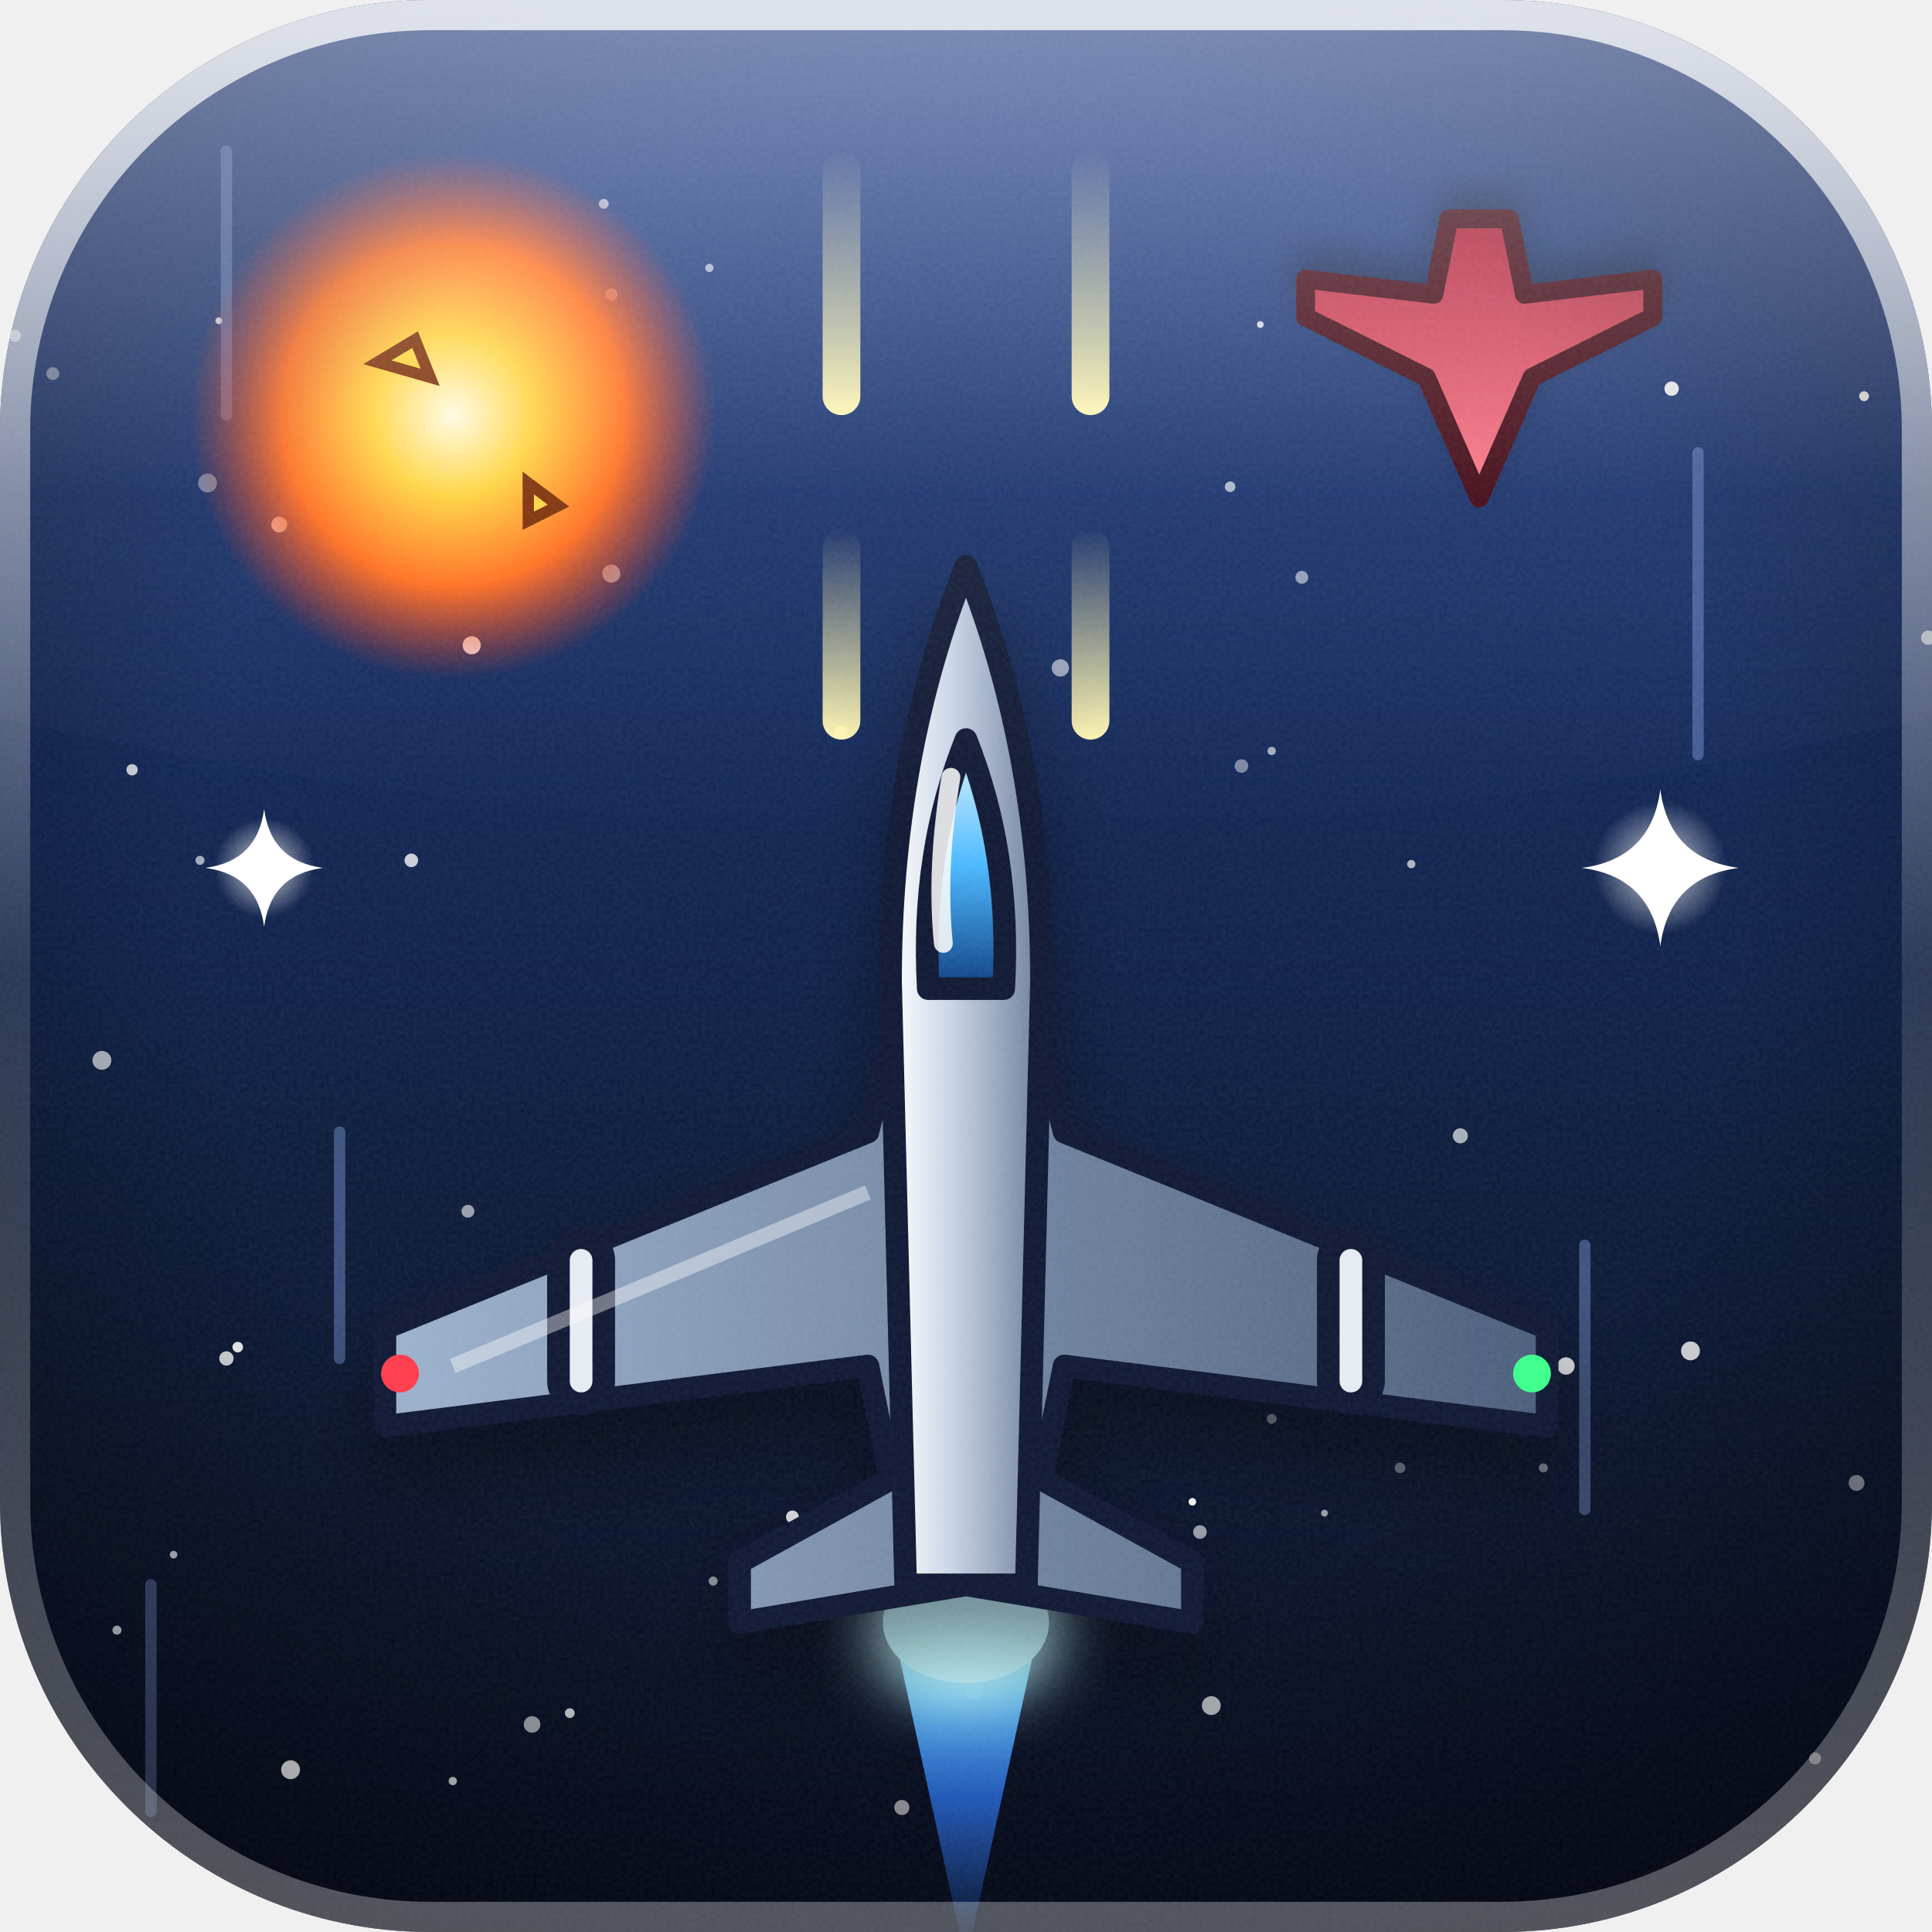
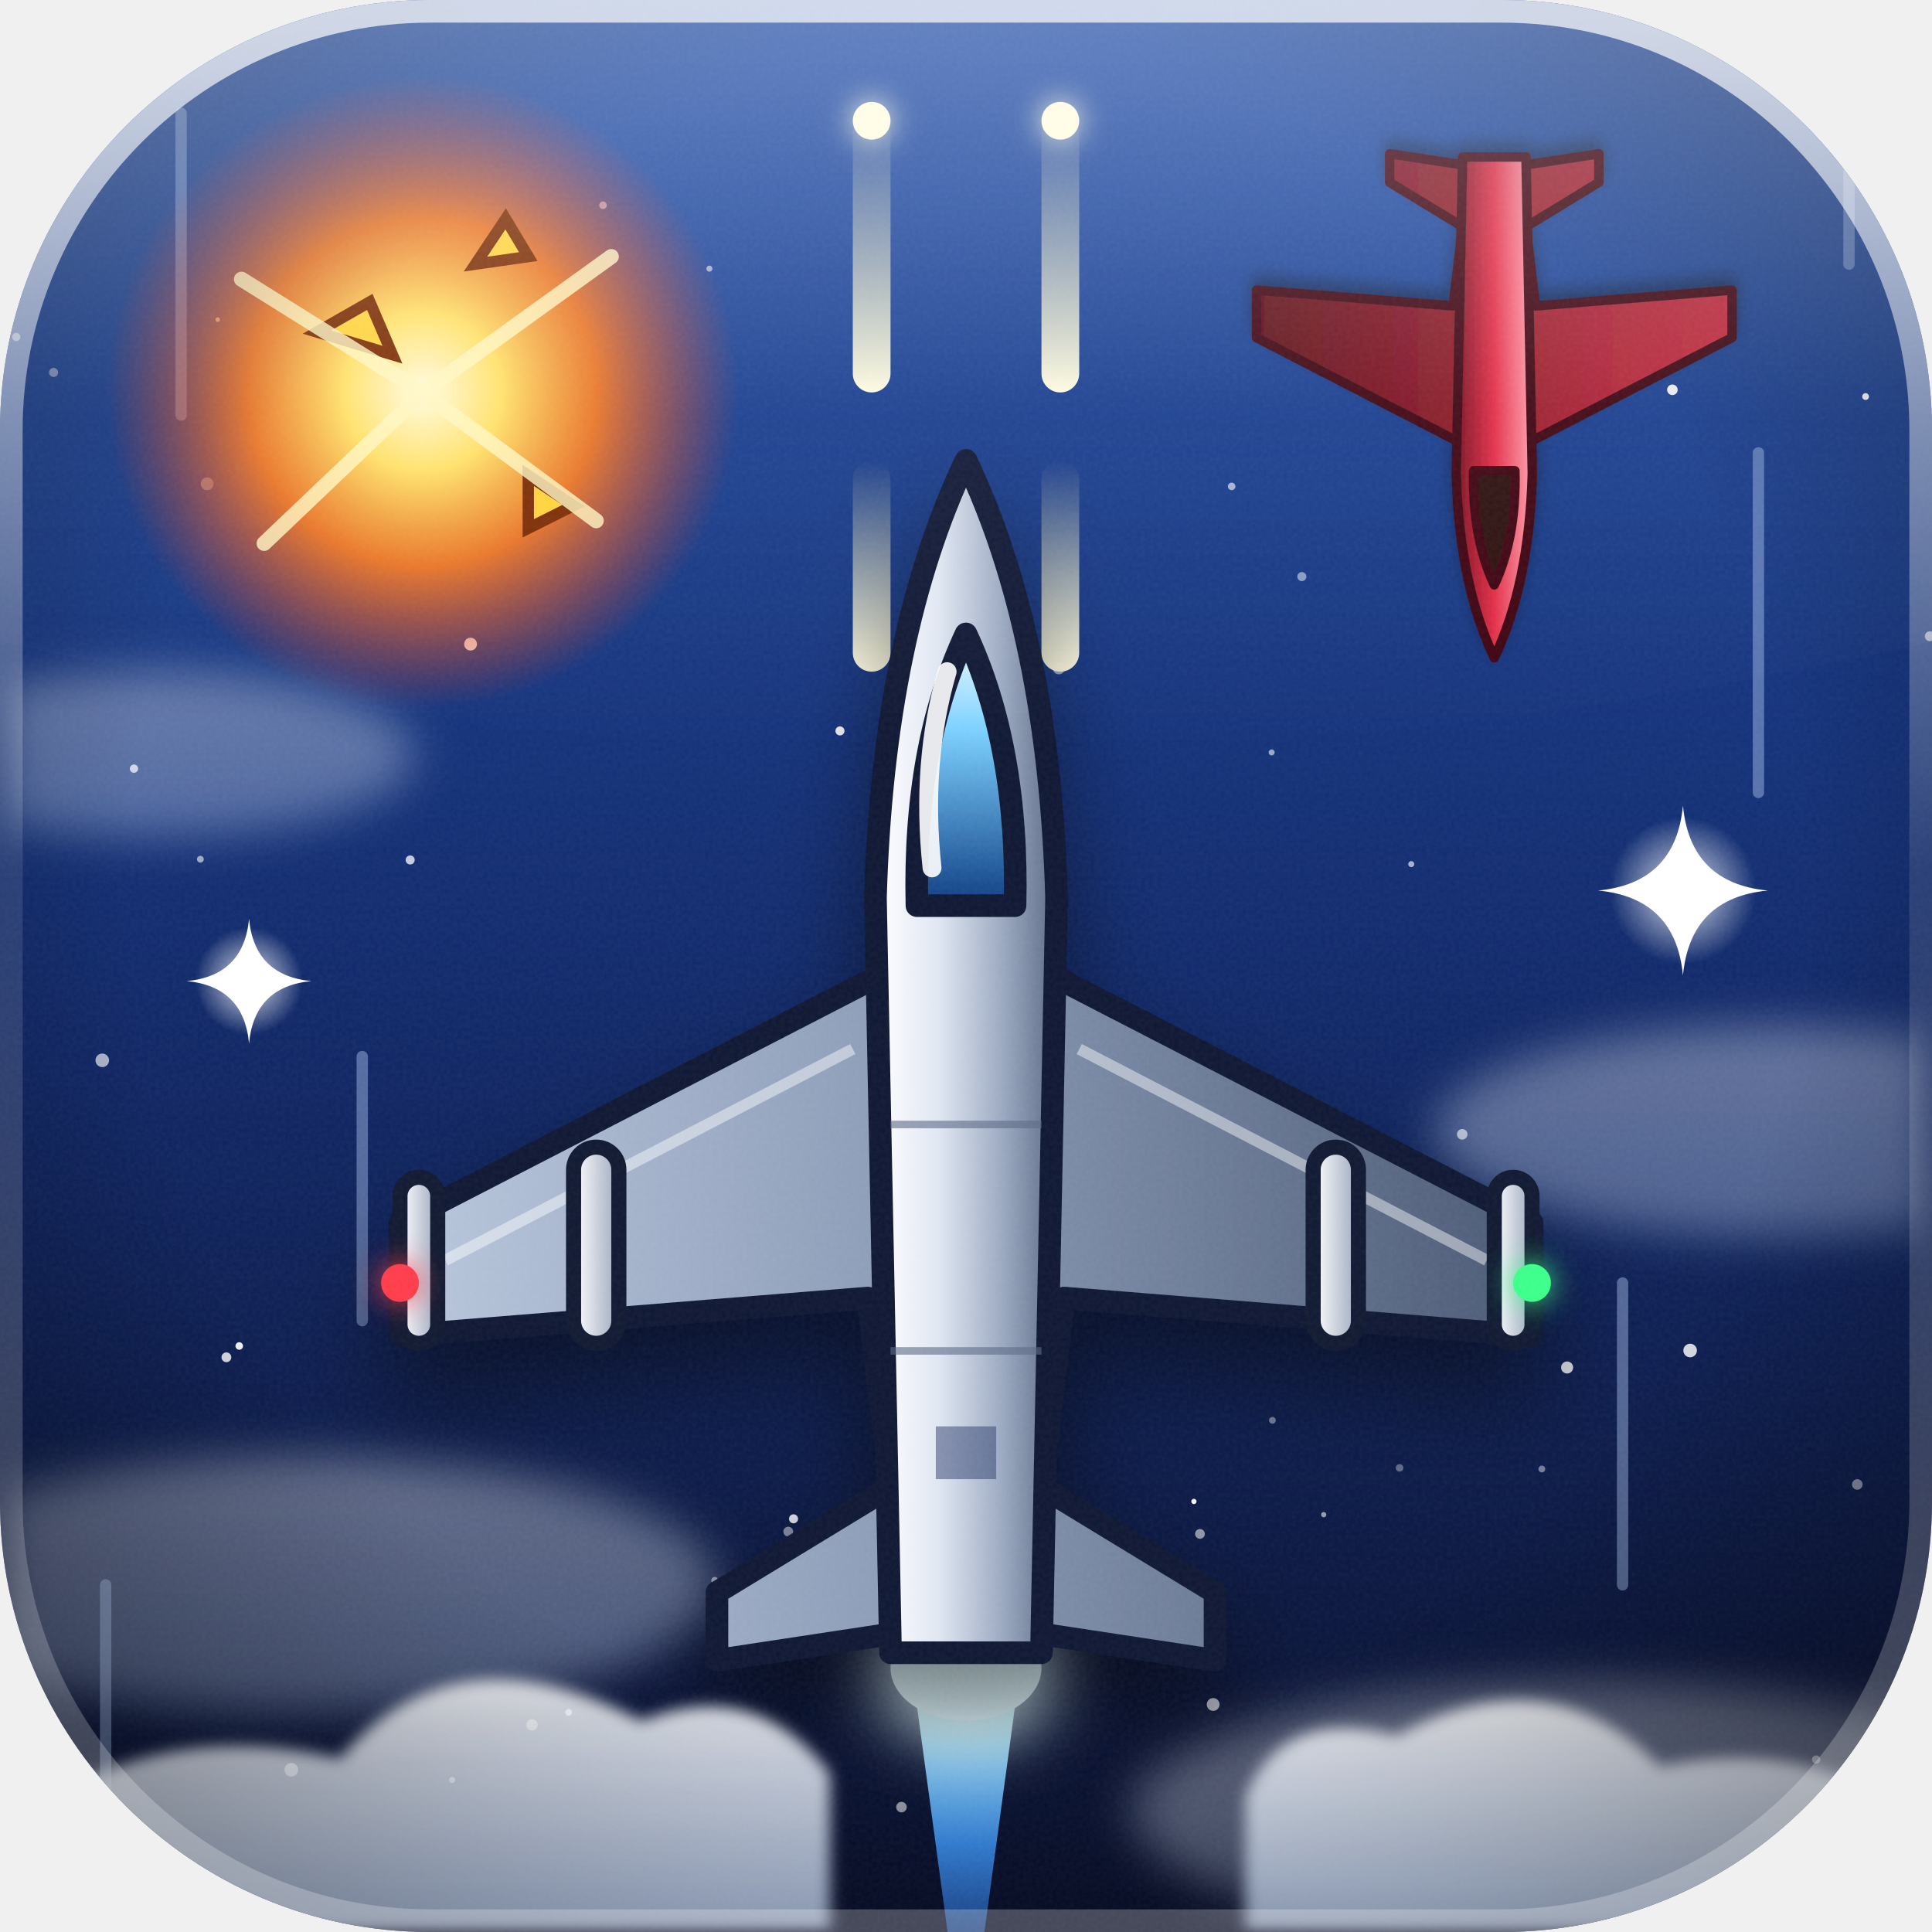
<svg xmlns="http://www.w3.org/2000/svg" viewBox="0 0 512 512">
  <defs>
    <clipPath id="sq">
      <rect width="512" height="512" rx="114" />
    </clipPath>
-     <filter id="sh" x="-30%" y="-30%" width="160%" height="160%">
-       <feDropShadow dx="0" dy="12" stdDeviation="10" flood-color="#000" flood-opacity=".45" />
-     </filter>
-     <filter id="sh2" x="-30%" y="-30%" width="160%" height="160%">
-       <feDropShadow dx="0" dy="5" stdDeviation="4" flood-color="#000" flood-opacity=".35" />
-     </filter>
-     <filter id="glow" x="-80%" y="-80%" width="260%" height="260%">
-       <feGaussianBlur stdDeviation="9" result="b" />
+     <filter id="sh" x="-40%" y="-40%" width="180%" height="180%">
+       <feDropShadow dx="0" dy="14" stdDeviation="12" flood-color="#000" flood-opacity=".5" />
+     </filter>
+     <filter id="sh2" x="-40%" y="-40%" width="180%" height="180%">
+       <feDropShadow dx="0" dy="6" stdDeviation="5" flood-color="#000" flood-opacity=".4" />
+     </filter>
+     <filter id="glow" x="-100%" y="-100%" width="300%" height="300%">
+       <feGaussianBlur stdDeviation="10" result="b" />
      <feMerge>
        <feMergeNode in="b" />
        <feMergeNode in="b" />
        <feMergeNode in="SourceGraphic" />
      </feMerge>
    </filter>
-     <filter id="blur" x="-50%" y="-50%" width="200%" height="200%">
+     <filter id="glowS" x="-100%" y="-100%" width="300%" height="300%">
+       <feGaussianBlur stdDeviation="4" result="b" />
+       <feMerge>
+         <feMergeNode in="b" />
+         <feMergeNode in="SourceGraphic" />
+       </feMerge>
+     </filter>
+     <filter id="b2" x="-50%" y="-50%" width="200%" height="200%">
+       <feGaussianBlur stdDeviation="2" />
+     </filter>
+     <filter id="b6" x="-50%" y="-50%" width="200%" height="200%">
+       <feGaussianBlur stdDeviation="6" />
+     </filter>
+     <filter id="b14" x="-60%" y="-60%" width="220%" height="220%">
      <feGaussianBlur stdDeviation="14" />
    </filter>
-     <filter id="blur4" x="-50%" y="-50%" width="200%" height="200%">
-       <feGaussianBlur stdDeviation="4" />
+     <filter id="b30" x="-80%" y="-80%" width="260%" height="260%">
+       <feGaussianBlur stdDeviation="30" />
    </filter>
    <filter id="grain" x="0" y="0" width="100%" height="100%">
-       <feTurbulence type="fractalNoise" baseFrequency=".85" numOctaves="2" seed="7" />
-       <feColorMatrix values="0 0 0 0 1  0 0 0 0 1  0 0 0 0 1  0 0 0 .07 0" />
+       <feTurbulence type="fractalNoise" baseFrequency=".9" numOctaves="2" seed="7" />
+       <feColorMatrix values="0 0 0 0 1  0 0 0 0 1  0 0 0 0 1  0 0 0 .055 0" />
    </filter>
    <linearGradient id="gloss" x1="0" y1="0" x2="0" y2="1">
-       <stop offset="0" stop-color="#fff" stop-opacity=".42" />
-       <stop offset=".6" stop-color="#fff" stop-opacity=".06" />
+       <stop offset="0" stop-color="#fff" stop-opacity=".32" />
+       <stop offset=".55" stop-color="#fff" stop-opacity=".05" />
      <stop offset="1" stop-color="#fff" stop-opacity="0" />
    </linearGradient>
-     <radialGradient id="vig" cx=".5" cy=".45" r=".72">
-       <stop offset=".55" stop-color="#000" stop-opacity="0" />
-       <stop offset="1" stop-color="#000" stop-opacity=".5" />
+     <radialGradient id="vig" cx=".5" cy=".46" r=".74">
+       <stop offset=".58" stop-color="#000" stop-opacity="0" />
+       <stop offset="1" stop-color="#000" stop-opacity=".45" />
    </radialGradient>
    <linearGradient id="rim" x1="0" y1="0" x2="0" y2="1">
-       <stop offset="0" stop-color="#fff" stop-opacity=".75" />
-       <stop offset=".5" stop-color="#fff" stop-opacity=".12" />
-       <stop offset="1" stop-color="#fff" stop-opacity=".3" />
+       <stop offset="0" stop-color="#fff" stop-opacity=".7" />
+       <stop offset=".45" stop-color="#fff" stop-opacity=".1" />
+       <stop offset="1" stop-color="#fff" stop-opacity=".25" />
    </linearGradient>
    <radialGradient id="spark">
      <stop offset="0" stop-color="#fff" />
-       <stop offset=".3" stop-color="#fff" stop-opacity=".8" />
+       <stop offset=".25" stop-color="#fff" stop-opacity=".85" />
      <stop offset="1" stop-color="#fff" stop-opacity="0" />
    </radialGradient>
-     <linearGradient id="bg" x1="0" y1="0" x2="0" y2="1">
-       <stop offset="0" stop-color="#1a3a8a" />
-       <stop offset="0.6" stop-color="#0a1a3a" />
-       <stop offset="1" stop-color="#03081a" />
+     <linearGradient id="sky" x1="0" y1="0" x2="0" y2="1">
+       <stop offset="0" stop-color="#1c4aa8" />
+       <stop offset="0.55" stop-color="#0e2564" />
+       <stop offset="1" stop-color="#050b26" />
    </linearGradient>
    <linearGradient id="hull" x1="0" y1="0" x2="1" y2="0">
      <stop offset="0" stop-color="#ffffff" />
-       <stop offset="0.4" stop-color="#c8d4e6" />
-       <stop offset="1" stop-color="#6a7c98" />
+       <stop offset="0.35" stop-color="#dfe6f2" />
+       <stop offset="0.7" stop-color="#9aa8c0" />
+       <stop offset="1" stop-color="#5a6884" />
    </linearGradient>
    <linearGradient id="wing" x1="0" y1="0" x2="1" y2="0">
-       <stop offset="0" stop-color="#9ab0cc" />
-       <stop offset="1" stop-color="#4a5c7a" />
+       <stop offset="0" stop-color="#b8c6dc" />
+       <stop offset="0.5" stop-color="#8494b0" />
+       <stop offset="1" stop-color="#4a5874" />
    </linearGradient>
    <linearGradient id="canopy" x1="0" y1="0" x2="0" y2="1">
-       <stop offset="0" stop-color="#e0f6ff" />
-       <stop offset="0.5" stop-color="#4ab8ff" />
+       <stop offset="0" stop-color="#f0fbff" />
+       <stop offset="0.35" stop-color="#7ad0ff" />
      <stop offset="1" stop-color="#0a3a80" />
    </linearGradient>
    <linearGradient id="flame" x1="0" y1="0" x2="0" y2="1">
      <stop offset="0" stop-color="#ffffff" />
-       <stop offset="0.25" stop-color="#7ae8ff" />
-       <stop offset="0.6" stop-color="#2a7aff" stop-opacity="0.8" />
-       <stop offset="1" stop-color="#2a7aff" stop-opacity="0" />
+       <stop offset="0.2" stop-color="#bff6ff" />
+       <stop offset="0.5" stop-color="#3a9aff" stop-opacity="0.85" />
+       <stop offset="1" stop-color="#2a6aff" stop-opacity="0" />
    </linearGradient>
    <radialGradient id="boom" cx="0.5" cy="0.5" r="0.5">
      <stop offset="0" stop-color="#fffbe0" />
-       <stop offset="0.3" stop-color="#ffd23a" />
-       <stop offset="0.65" stop-color="#ff6a1a" />
+       <stop offset="0.25" stop-color="#ffe066" />
+       <stop offset="0.55" stop-color="#ff7a1a" stop-opacity="0.9" />
      <stop offset="1" stop-color="#ff3a1a" stop-opacity="0" />
    </radialGradient>
    <linearGradient id="shot" x1="0" y1="0" x2="0" y2="1">
      <stop offset="0" stop-color="#fff6b0" stop-opacity="0" />
-       <stop offset="1" stop-color="#fff6b0" />
-     </linearGradient>
-     <linearGradient id="enemy" x1="0" y1="0" x2="0" y2="1">
-       <stop offset="0" stop-color="#ff7a8a" />
-       <stop offset="1" stop-color="#a8102a" />
+       <stop offset="1" stop-color="#fffbe0" />
+     </linearGradient>
+     <linearGradient id="enemyHull" x1="0" y1="0" x2="1" y2="0">
+       <stop offset="0" stop-color="#ff9aa8" />
+       <stop offset="0.5" stop-color="#e02a44" />
+       <stop offset="1" stop-color="#7a0a1c" />
+     </linearGradient>
+     <linearGradient id="enemyWing" x1="0" y1="0" x2="1" y2="0">
+       <stop offset="0" stop-color="#c8283c" />
+       <stop offset="1" stop-color="#5a0614" />
+     </linearGradient>
+     <linearGradient id="cloud" x1="0" y1="0" x2="0" y2="1">
+       <stop offset="0" stop-color="#ffffff" />
+       <stop offset="1" stop-color="#bcd0f0" />
+     </linearGradient>
+     <linearGradient id="missile" x1="0" y1="0" x2="1" y2="0">
+       <stop offset="0" stop-color="#ffffff" />
+       <stop offset="1" stop-color="#9aa6bc" />
    </linearGradient>
  </defs>
  <g clip-path="url(#sq)">
-     <rect width="512" height="512" fill="url(#bg)" />
-     <circle cx="281" cy="177" r="2.3" fill="#fff" opacity="0.57" />
-     <circle cx="261" cy="176" r="1.5" fill="#fff" opacity="0.98" />
-     <circle cx="53" cy="228" r="1.2" fill="#fff" opacity="0.61" />
-     <circle cx="511" cy="169" r="1.9" fill="#fff" opacity="0.65" />
-     <circle cx="374" cy="229" r="1.1" fill="#fff" opacity="0.66" />
-     <circle cx="209" cy="406" r="1.8" fill="#fff" opacity="0.52" />
-     <circle cx="345" cy="153" r="1.7" fill="#fff" opacity="0.53" />
-     <circle cx="210" cy="402" r="1.7" fill="#fff" opacity="0.85" />
-     <circle cx="387" cy="301" r="2.0" fill="#fff" opacity="0.64" />
-     <circle cx="316" cy="398" r="1.0" fill="#fff" opacity="0.96" />
-     <circle cx="188" cy="71" r="1.1" fill="#fff" opacity="0.60" />
-     <circle cx="35" cy="204" r="1.5" fill="#fff" opacity="0.79" />
-     <circle cx="239" cy="479" r="2.0" fill="#fff" opacity="0.59" />
-     <circle cx="448" cy="358" r="2.5" fill="#fff" opacity="0.84" />
-     <circle cx="494" cy="105" r="1.3" fill="#fff" opacity="0.98" />
-     <circle cx="11" cy="473" r="2.4" fill="#fff" opacity="0.48" />
-     <circle cx="77" cy="469" r="2.5" fill="#fff" opacity="0.92" />
-     <circle cx="371" cy="389" r="1.4" fill="#fff" opacity="0.40" />
-     <circle cx="321" cy="452" r="2.5" fill="#fff" opacity="0.71" />
-     <circle cx="4" cy="89" r="1.6" fill="#fff" opacity="0.54" />
-     <circle cx="14" cy="99" r="1.7" fill="#fff" opacity="0.48" />
-     <circle cx="58" cy="85" r="0.9" fill="#fff" opacity="0.87" />
-     <circle cx="443" cy="103" r="1.9" fill="#fff" opacity="0.93" />
-     <circle cx="125" cy="171" r="2.4" fill="#fff" opacity="0.86" />
-     <circle cx="318" cy="406" r="1.8" fill="#fff" opacity="0.59" />
-     <circle cx="351" cy="401" r="0.9" fill="#fff" opacity="0.59" />
-     <circle cx="151" cy="454" r="1.3" fill="#fff" opacity="0.80" />
-     <circle cx="223" cy="194" r="1.7" fill="#fff" opacity="0.94" />
-     <circle cx="337" cy="199" r="1.1" fill="#fff" opacity="0.61" />
-     <circle cx="241" cy="331" r="2.6" fill="#fff" opacity="0.59" />
-     <circle cx="481" cy="466" r="1.6" fill="#fff" opacity="0.53" />
-     <circle cx="120" cy="472" r="1.1" fill="#fff" opacity="0.79" />
-     <circle cx="334" cy="86" r="0.9" fill="#fff" opacity="0.78" />
-     <circle cx="27" cy="281" r="2.5" fill="#fff" opacity="0.68" />
-     <circle cx="160" cy="54" r="1.3" fill="#fff" opacity="0.59" />
-     <circle cx="60" cy="360" r="1.9" fill="#fff" opacity="0.83" />
-     <circle cx="55" cy="128" r="2.5" fill="#fff" opacity="0.41" />
-     <circle cx="189" cy="419" r="1.2" fill="#fff" opacity="0.53" />
-     <circle cx="326" cy="129" r="1.4" fill="#fff" opacity="0.63" />
-     <circle cx="153" cy="337" r="2.1" fill="#fff" opacity="0.86" />
-     <circle cx="502" cy="37" r="1.3" fill="#fff" opacity="0.99" />
-     <circle cx="409" cy="389" r="1.2" fill="#fff" opacity="0.48" />
-     <circle cx="141" cy="457" r="2.2" fill="#fff" opacity="0.62" />
-     <circle cx="337" cy="376" r="1.3" fill="#fff" opacity="0.46" />
-     <circle cx="415" cy="362" r="2.3" fill="#fff" opacity="0.85" />
-     <circle cx="187" cy="335" r="1.5" fill="#fff" opacity="0.94" />
-     <circle cx="63" cy="357" r="1.4" fill="#fff" opacity="0.95" />
-     <circle cx="412" cy="90" r="0.8" fill="#fff" opacity="0.54" />
-     <circle cx="492" cy="393" r="2.1" fill="#fff" opacity="0.53" />
-     <circle cx="109" cy="228" r="1.8" fill="#fff" opacity="0.77" />
-     <circle cx="31" cy="432" r="1.2" fill="#fff" opacity="0.83" />
-     <circle cx="162" cy="152" r="2.4" fill="#fff" opacity="0.53" />
-     <circle cx="258" cy="448" r="2.3" fill="#fff" opacity="0.83" />
-     <circle cx="124" cy="321" r="1.7" fill="#fff" opacity="0.58" />
-     <circle cx="395" cy="346" r="2.4" fill="#fff" opacity="0.65" />
-     <circle cx="74" cy="139" r="2.1" fill="#fff" opacity="0.82" />
-     <circle cx="329" cy="203" r="1.8" fill="#fff" opacity="0.44" />
-     <circle cx="46" cy="412" r="1.0" fill="#fff" opacity="0.77" />
-     <circle cx="153" cy="88" r="2.2" fill="#fff" opacity="0.93" />
-     <circle cx="162" cy="78" r="1.6" fill="#fff" opacity="0.47" />
-     <g stroke="#9ab8ff" stroke-width="3" stroke-linecap="round" opacity=".35">
-       <path d="M60 40 V110" />
-       <path d="M450 120 V200" />
-       <path d="M90 300 V360" />
-       <path d="M420 330 V400" />
-       <path d="M40 420 V480" />
-     </g>
-     <circle cx="120" cy="110" r="70" fill="url(#boom)" />
+     <rect width="512" height="512" fill="url(#sky)" />
+     <circle cx="280.6" cy="177.1" r="1.6" fill="#fff" opacity="0.54" />
+     <circle cx="261.3" cy="176.0" r="1.1" fill="#fff" opacity="0.98" />
+     <circle cx="53.1" cy="227.7" r="0.9" fill="#fff" opacity="0.58" />
+     <circle cx="511.4" cy="168.6" r="1.3" fill="#fff" opacity="0.62" />
+     <circle cx="374.0" cy="229.0" r="0.8" fill="#fff" opacity="0.63" />
+     <circle cx="208.9" cy="405.9" r="1.3" fill="#fff" opacity="0.48" />
+     <circle cx="345.0" cy="152.8" r="1.2" fill="#fff" opacity="0.49" />
+     <circle cx="210.3" cy="402.5" r="1.2" fill="#fff" opacity="0.84" />
+     <circle cx="387.5" cy="300.6" r="1.4" fill="#fff" opacity="0.61" />
+     <circle cx="316.4" cy="397.9" r="0.7" fill="#fff" opacity="0.96" />
+     <circle cx="188.0" cy="71.2" r="0.8" fill="#fff" opacity="0.57" />
+     <circle cx="35.5" cy="203.7" r="1.1" fill="#fff" opacity="0.78" />
+     <circle cx="238.9" cy="478.9" r="1.4" fill="#fff" opacity="0.56" />
+     <circle cx="447.9" cy="357.9" r="1.8" fill="#fff" opacity="0.83" />
+     <circle cx="494.4" cy="105.1" r="0.9" fill="#fff" opacity="0.98" />
+     <circle cx="11.2" cy="473.0" r="1.7" fill="#fff" opacity="0.44" />
+     <circle cx="77.2" cy="469.0" r="1.8" fill="#fff" opacity="0.92" />
+     <circle cx="370.9" cy="389.0" r="1.0" fill="#fff" opacity="0.35" />
+     <circle cx="321.5" cy="451.7" r="1.7" fill="#fff" opacity="0.68" />
+     <circle cx="4.3" cy="89.3" r="1.1" fill="#fff" opacity="0.50" />
+     <circle cx="14.2" cy="98.7" r="1.2" fill="#fff" opacity="0.43" />
+     <circle cx="57.7" cy="84.7" r="0.6" fill="#fff" opacity="0.86" />
+     <circle cx="443.2" cy="103.3" r="1.4" fill="#fff" opacity="0.92" />
+     <circle cx="124.7" cy="170.7" r="1.7" fill="#fff" opacity="0.85" />
+     <circle cx="318.0" cy="406.5" r="1.3" fill="#fff" opacity="0.55" />
+     <circle cx="350.8" cy="401.4" r="0.7" fill="#fff" opacity="0.56" />
+     <circle cx="150.7" cy="453.8" r="0.9" fill="#fff" opacity="0.79" />
+     <circle cx="222.6" cy="193.7" r="1.2" fill="#fff" opacity="0.93" />
+     <circle cx="337.0" cy="199.4" r="0.8" fill="#fff" opacity="0.57" />
+     <circle cx="241.1" cy="330.8" r="1.8" fill="#fff" opacity="0.56" />
+     <circle cx="481.3" cy="466.3" r="1.1" fill="#fff" opacity="0.49" />
+     <circle cx="119.8" cy="471.7" r="0.8" fill="#fff" opacity="0.77" />
+     <circle cx="334.0" cy="85.6" r="0.6" fill="#fff" opacity="0.76" />
+     <circle cx="27.1" cy="281.0" r="1.8" fill="#fff" opacity="0.65" />
+     <circle cx="159.8" cy="54.4" r="1.0" fill="#fff" opacity="0.56" />
+     <circle cx="60.0" cy="359.7" r="1.3" fill="#fff" opacity="0.82" />
+     <circle cx="54.9" cy="128.2" r="1.7" fill="#fff" opacity="0.36" />
+     <circle cx="189.4" cy="418.8" r="0.9" fill="#fff" opacity="0.49" />
+     <circle cx="326.4" cy="128.9" r="1.0" fill="#fff" opacity="0.60" />
+     <circle cx="152.9" cy="337.4" r="1.5" fill="#fff" opacity="0.84" />
+     <circle cx="502.0" cy="37.3" r="0.9" fill="#fff" opacity="0.99" />
+     <circle cx="408.6" cy="389.3" r="0.9" fill="#fff" opacity="0.43" />
+     <circle cx="141.0" cy="457.1" r="1.5" fill="#fff" opacity="0.59" />
+     <circle cx="337.2" cy="376.4" r="0.9" fill="#fff" opacity="0.42" />
+     <circle cx="415.3" cy="362.4" r="1.6" fill="#fff" opacity="0.83" />
+     <circle cx="187.1" cy="335.1" r="1.0" fill="#fff" opacity="0.94" />
+     <circle cx="63.4" cy="356.7" r="1.0" fill="#fff" opacity="0.94" />
+     <circle cx="411.6" cy="89.6" r="0.6" fill="#fff" opacity="0.50" />
+     <circle cx="492.2" cy="393.4" r="1.4" fill="#fff" opacity="0.49" />
+     <circle cx="108.7" cy="227.9" r="1.2" fill="#fff" opacity="0.75" />
+     <g fill="url(#cloud)" opacity=".35" filter="url(#b6)">
+       <ellipse cx="80" cy="420" rx="110" ry="34" />
+       <ellipse cx="470" cy="300" rx="90" ry="28" />
+       <ellipse cx="420" cy="480" rx="120" ry="34" />
+       <ellipse cx="40" cy="200" rx="70" ry="22" />
+     </g>
+     <g stroke="#bcd4ff" stroke-width="3" stroke-linecap="round" opacity=".4">
+       <path d="M48 30 V110" />
+       <path d="M466 120 V210" />
+       <path d="M96 280 V350" />
+       <path d="M430 340 V420" />
+       <path d="M28 420 V500" />
+       <path d="M490 20 V70" />
+     </g>
+     <circle cx="112" cy="104" r="84" fill="url(#boom)" />
    <g fill="#ffd23a" stroke="#7a2a00" stroke-width="3">
-       <path d="M100 96 l10 -6 l4 10 Z" />
-       <path d="M140 128 l8 6 l-8 4 Z" />
-     </g>
-     <g transform="translate(392 92) rotate(180)" filter="url(#sh2)" stroke="#3a0610" stroke-width="5" stroke-linejoin="round">
-       <path d="M0 -40 L14 -8 L46 8 L46 18 L12 14 L8 34 L-8 34 L-12 14 L-46 18 L-46 8 L-14 -8 Z" fill="url(#enemy)" />
+       <path d="M84 88 l14 -8 l6 14 Z" />
+       <path d="M140 126 l12 8 l-12 6 Z" />
+       <path d="M126 70 l8 -12 l6 10 Z" />
+     </g>
+     <g stroke="#fff6c0" stroke-width="4" stroke-linecap="round" opacity=".8">
+       <path d="M112 104 l-48 -30 M112 104 l50 -36 M112 104 l-42 40 M112 104 l46 34" />
+     </g>
+     <g transform="translate(396 92) rotate(180) scale(.42)" filter="url(#sh2)">
+       <path d="M0 -150 L22 -60 L150 6 L150 36 L26 26 L20 76 L66 104 L66 122 L0 112 L-66 122 L-66 104 L-20 76 L-26 26 L-150 36 L-150 6 L-22 -60 Z" fill="url(#enemyWing)" stroke="#3a0610" stroke-width="6" stroke-linejoin="round" />
+       <path d="M0 -196 Q22 -150 24 -80 L20 120 L-20 120 L-24 -80 Q-22 -150 0 -196 Z" fill="url(#enemyHull)" stroke="#3a0610" stroke-width="6" stroke-linejoin="round" />
+       <path d="M0 -150 Q14 -120 13 -78 L-13 -78 Q-14 -120 0 -150 Z" fill="#2a0a10" stroke="#3a0610" stroke-width="6" stroke-linejoin="round" />
    </g>
    <g fill="url(#shot)">
-       <rect x="218" y="40" width="10" height="70" rx="5" />
-       <rect x="284" y="40" width="10" height="70" rx="5" />
-       <rect x="218" y="140" width="10" height="56" rx="5" />
-       <rect x="284" y="140" width="10" height="56" rx="5" />
-     </g>
-     <path d="M232 410 L256 520 L280 410 Z" fill="url(#flame)" />
-     <ellipse cx="256" cy="430" rx="22" ry="16" fill="#bff4ff" filter="url(#glow)" />
-     <g filter="url(#sh)" stroke="#0e1830" stroke-width="6" stroke-linejoin="round">
-       <path d="M256 196 L282 300 L410 352 L410 378 L282 362 L276 392 L316 414 L316 430 L256 420 L196 430 L196 414 L236 392 L230 362 L102 378 L102 352 L230 300 Z" fill="url(#wing)" />
-       <path d="M256 150 Q276 200 276 260 L272 420 L240 420 L236 260 Q236 200 256 150 Z" fill="url(#hull)" />
-       <path d="M256 196 Q268 226 266 262 L246 262 Q244 226 256 196 Z" fill="url(#canopy)" />
-       <rect x="148" y="328" width="12" height="44" rx="6" fill="#e6eaf2" />
-       <rect x="352" y="328" width="12" height="44" rx="6" fill="#e6eaf2" />
-     </g>
-     <path d="M252 206 Q248 230 250 250" stroke="#fff" stroke-width="5" stroke-linecap="round" fill="none" opacity=".85" />
-     <path d="M120 362 L230 316" stroke="#fff" stroke-width="4" opacity=".4" />
-     <g fill="#ff3a4a">
-       <circle cx="106" cy="364" r="5" />
-     </g>
-     <g fill="#3aff8a">
-       <circle cx="406" cy="364" r="5" />
-     </g>
-     <g transform="translate(440 230) scale(0.8)">
-       <circle r="22" fill="url(#spark)" opacity=".7" />
-       <path d="M0 -26 Q3 -3 26 0 Q3 3 0 26 Q-3 3 -26 0 Q-3 -3 0 -26 Z" fill="#fff" />
-     </g>
-     <g transform="translate(70 230) scale(0.6)">
-       <circle r="22" fill="url(#spark)" opacity=".7" />
-       <path d="M0 -26 Q3 -3 26 0 Q3 3 0 26 Q-3 3 -26 0 Q-3 -3 0 -26 Z" fill="#fff" />
+       <rect x="226" y="30" width="10" height="74" rx="5" />
+       <rect x="276" y="30" width="10" height="74" rx="5" />
+       <rect x="226" y="122" width="10" height="56" rx="5" />
+       <rect x="276" y="122" width="10" height="56" rx="5" />
+     </g>
+     <g filter="url(#glowS)" fill="#fffbe0">
+       <circle cx="231" cy="32" r="5" />
+       <circle cx="281" cy="32" r="5" />
+     </g>
+     <g transform="translate(256 318)">
+       <path d="M-16 112 L0 230 L16 112 Z" fill="url(#flame)" />
+       <ellipse cx="0" cy="124" rx="20" ry="14" fill="#dff8ff" filter="url(#glow)" />
+       <g filter="url(#sh)">
+         <path d="M0 -150 L22 -60 L150 6 L150 36 L26 26 L20 76 L66 104 L66 122 L0 112 L-66 122 L-66 104 L-20 76 L-26 26 L-150 36 L-150 6 L-22 -60 Z" fill="url(#wing)" stroke="#0e1830" stroke-width="6" stroke-linejoin="round" />
+         <path d="M0 -196 Q22 -150 24 -80 L20 120 L-20 120 L-24 -80 Q-22 -150 0 -196 Z" fill="url(#hull)" stroke="#0e1830" stroke-width="6" stroke-linejoin="round" />
+         <path d="M0 -150 Q14 -120 13 -78 L-13 -78 Q-14 -120 0 -150 Z" fill="url(#canopy)" stroke="#0e1830" stroke-width="6" stroke-linejoin="round" />
+       </g>
+       <path d="M-5 -140 Q-12 -116 -9 -88" stroke="#fff" stroke-width="5" fill="none" stroke-linecap="round" opacity=".9" />
+       <path d="M-138 16 L-30 -40 M138 16 L30 -40" stroke="#fff" stroke-width="3" opacity=".45" />
+       <path d="M-20 -20 H20 M-20 40 H20" stroke="#5a6884" stroke-width="2" opacity=".6" />
+       <g stroke="#0e1830" stroke-width="4">
+         <rect x="-104" y="-14" width="12" height="52" rx="6" fill="url(#missile)" />
+         <rect x="92" y="-14" width="12" height="52" rx="6" fill="url(#missile)" />
+         <rect x="-150" y="-6" width="10" height="44" rx="5" fill="url(#missile)" />
+         <rect x="140" y="-6" width="10" height="44" rx="5" fill="url(#missile)" />
+       </g>
+       <circle cx="-150" cy="22" r="5" fill="#ff3a4a" filter="url(#glowS)" />
+       <circle cx="150" cy="22" r="5" fill="#3aff8a" filter="url(#glowS)" />
+       <path d="M-8 60 h16 v14 h-16 Z" fill="#2a3a6a" opacity=".5" />
+     </g>
+     <g fill="url(#cloud)" opacity=".85" filter="url(#b2)">
+       <path d="M-20 512 Q20 450 90 466 Q120 430 170 456 Q200 444 220 470 L220 512 Z" />
+       <path d="M532 512 Q500 456 440 468 Q410 438 370 460 Q340 452 330 476 L330 512 Z" />
+     </g>
+     <g transform="translate(446.0 236.0) scale(0.75)">
+       <circle r="26" fill="url(#spark)" opacity=".75" />
+       <path d="M0 -30 Q2.6 -2.6 30 0 Q2.6 2.6 0 30 Q-2.6 2.6 -30 0 Q-2.6 -2.6 0 -30 Z" fill="#fff" />
+     </g>
+     <g transform="translate(66.0 260.0) scale(0.55)">
+       <circle r="26" fill="url(#spark)" opacity=".75" />
+       <path d="M0 -30 Q2.6 -2.6 30 0 Q2.6 2.6 0 30 Q-2.6 2.6 -30 0 Q-2.6 -2.6 0 -30 Z" fill="#fff" />
    </g>
    <rect width="512" height="512" filter="url(#grain)" />
    <rect width="512" height="512" fill="url(#vig)" />
-     <path d="M0 0 H512 V190 Q256 250 0 190 Z" fill="url(#gloss)" />
+     <path d="M0 0 H512 V170 Q256 228 0 170 Z" fill="url(#gloss)" />
  </g>
-   <rect x="4" y="4" width="504" height="504" rx="110" fill="none" stroke="url(#rim)" stroke-width="8" />
+   <rect x="3" y="3" width="506" height="506" rx="111" fill="none" stroke="url(#rim)" stroke-width="6" />
</svg>
